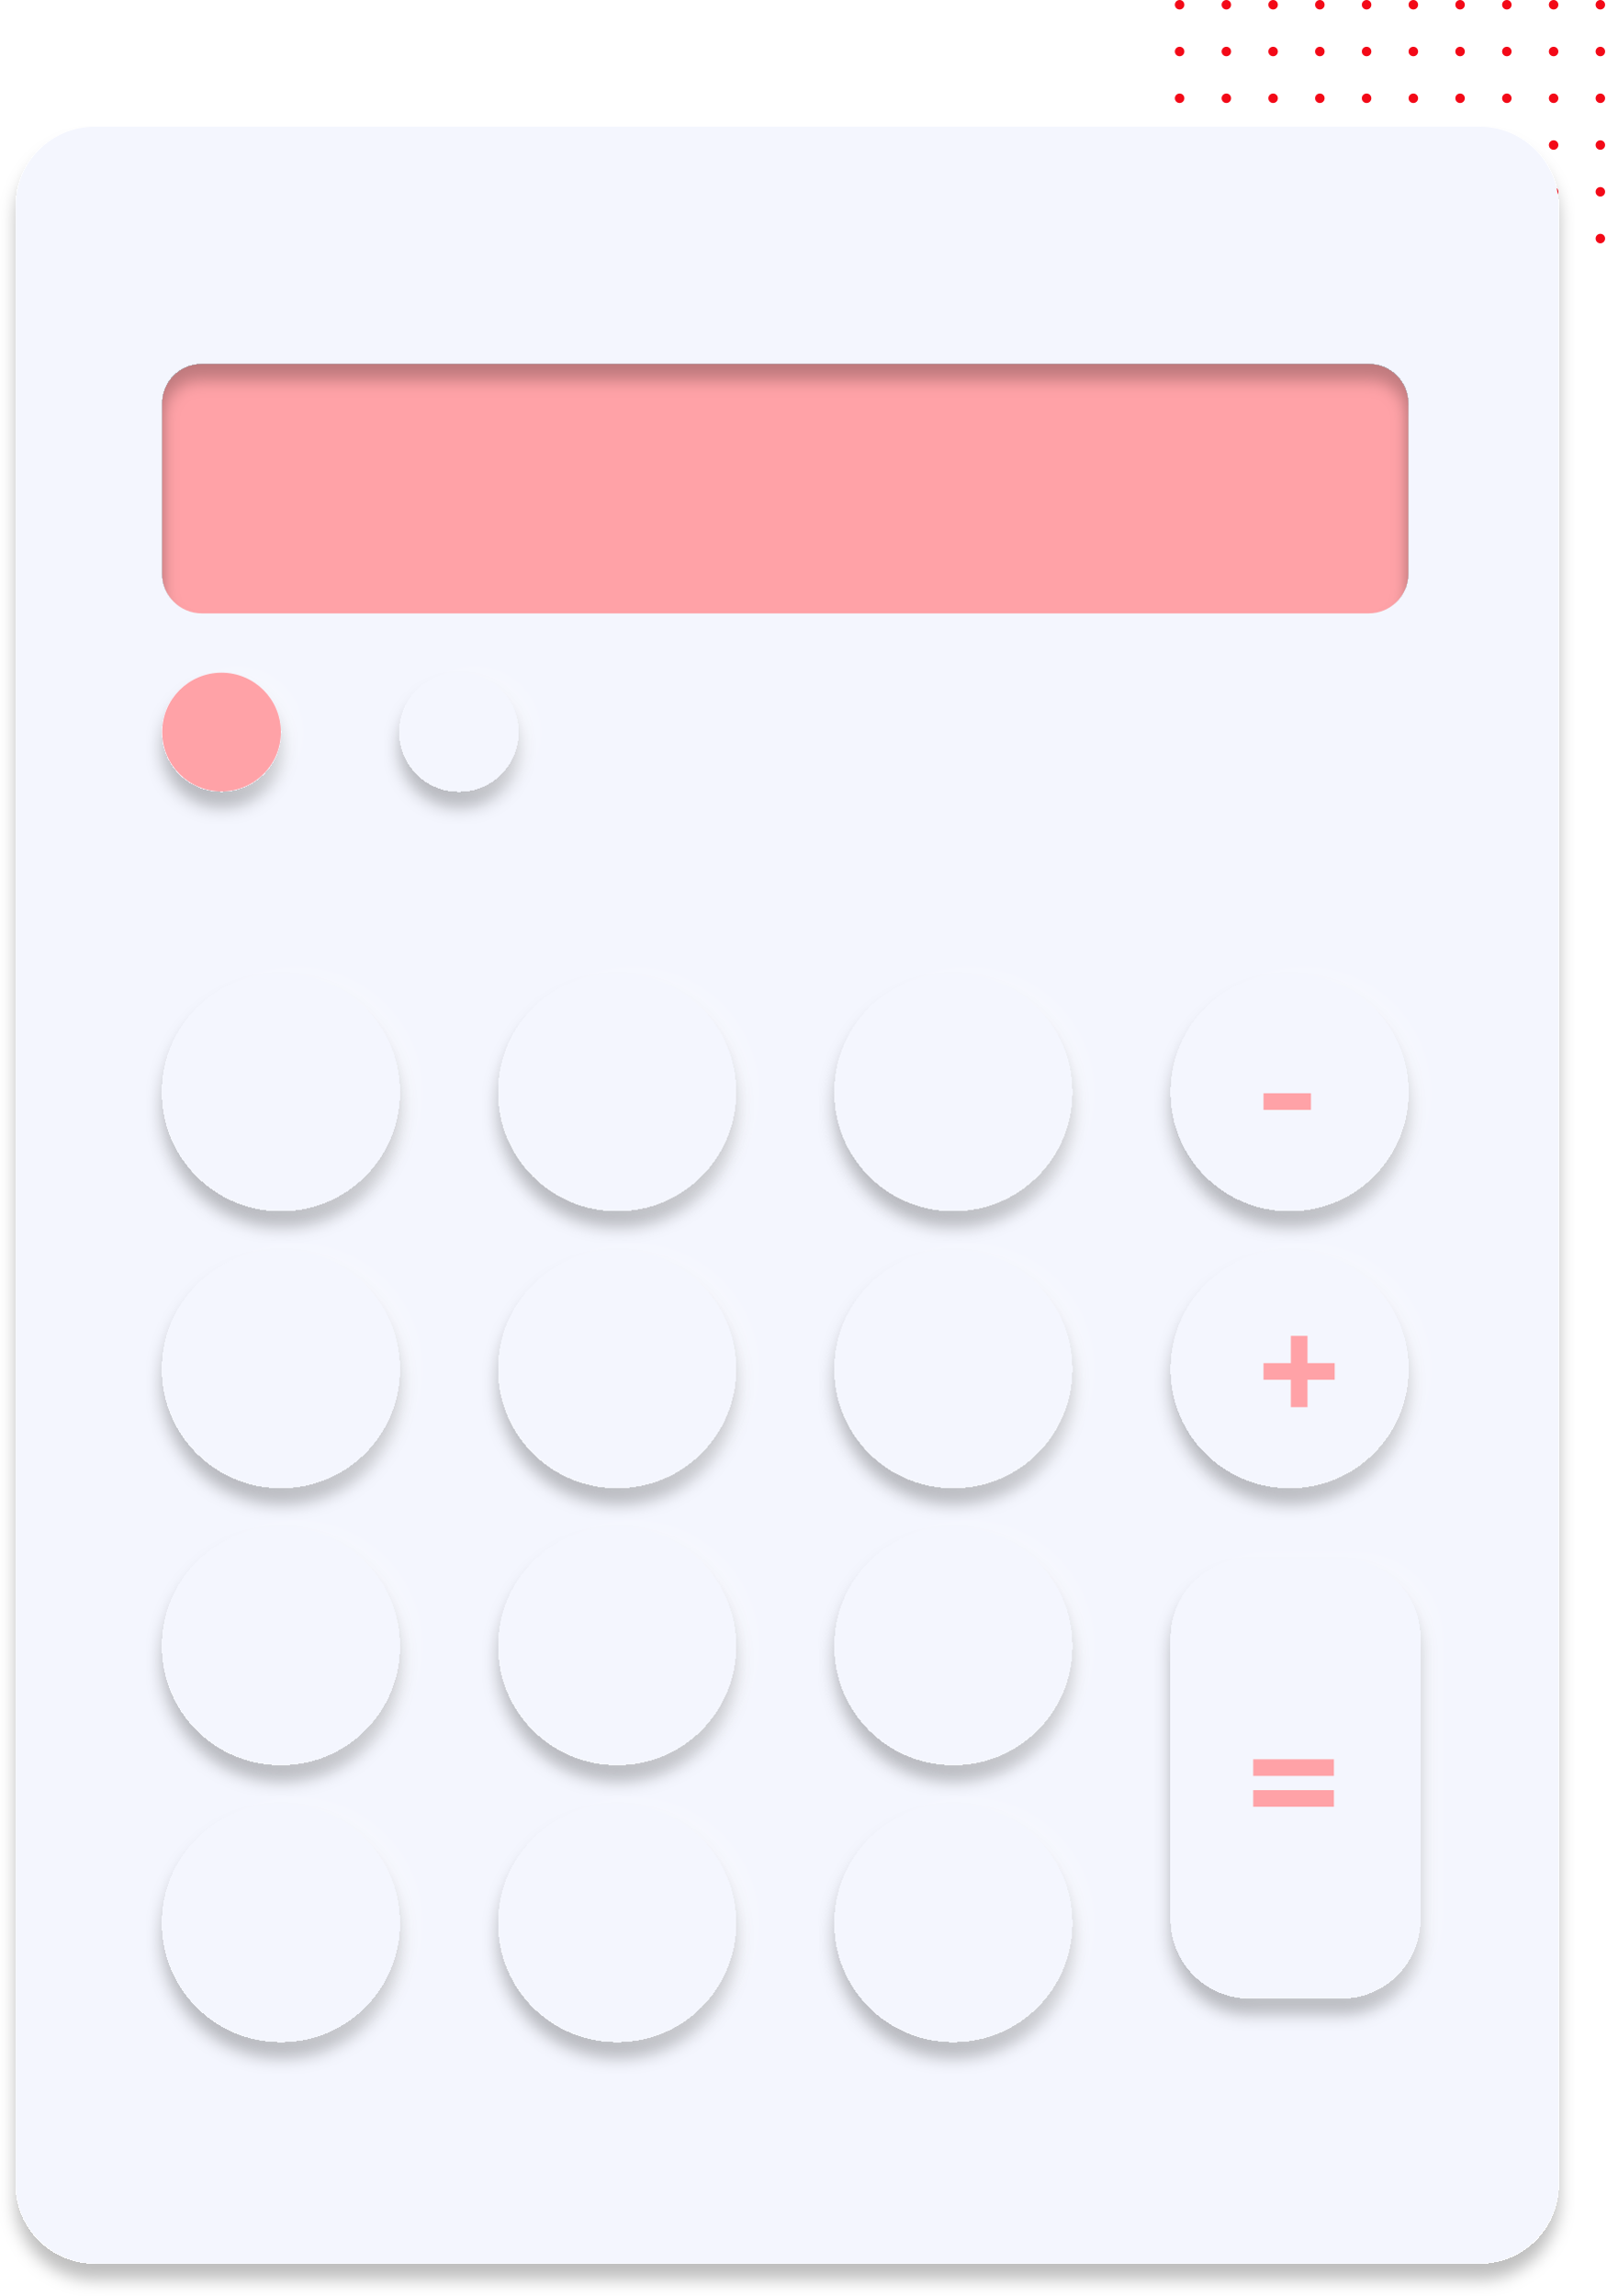
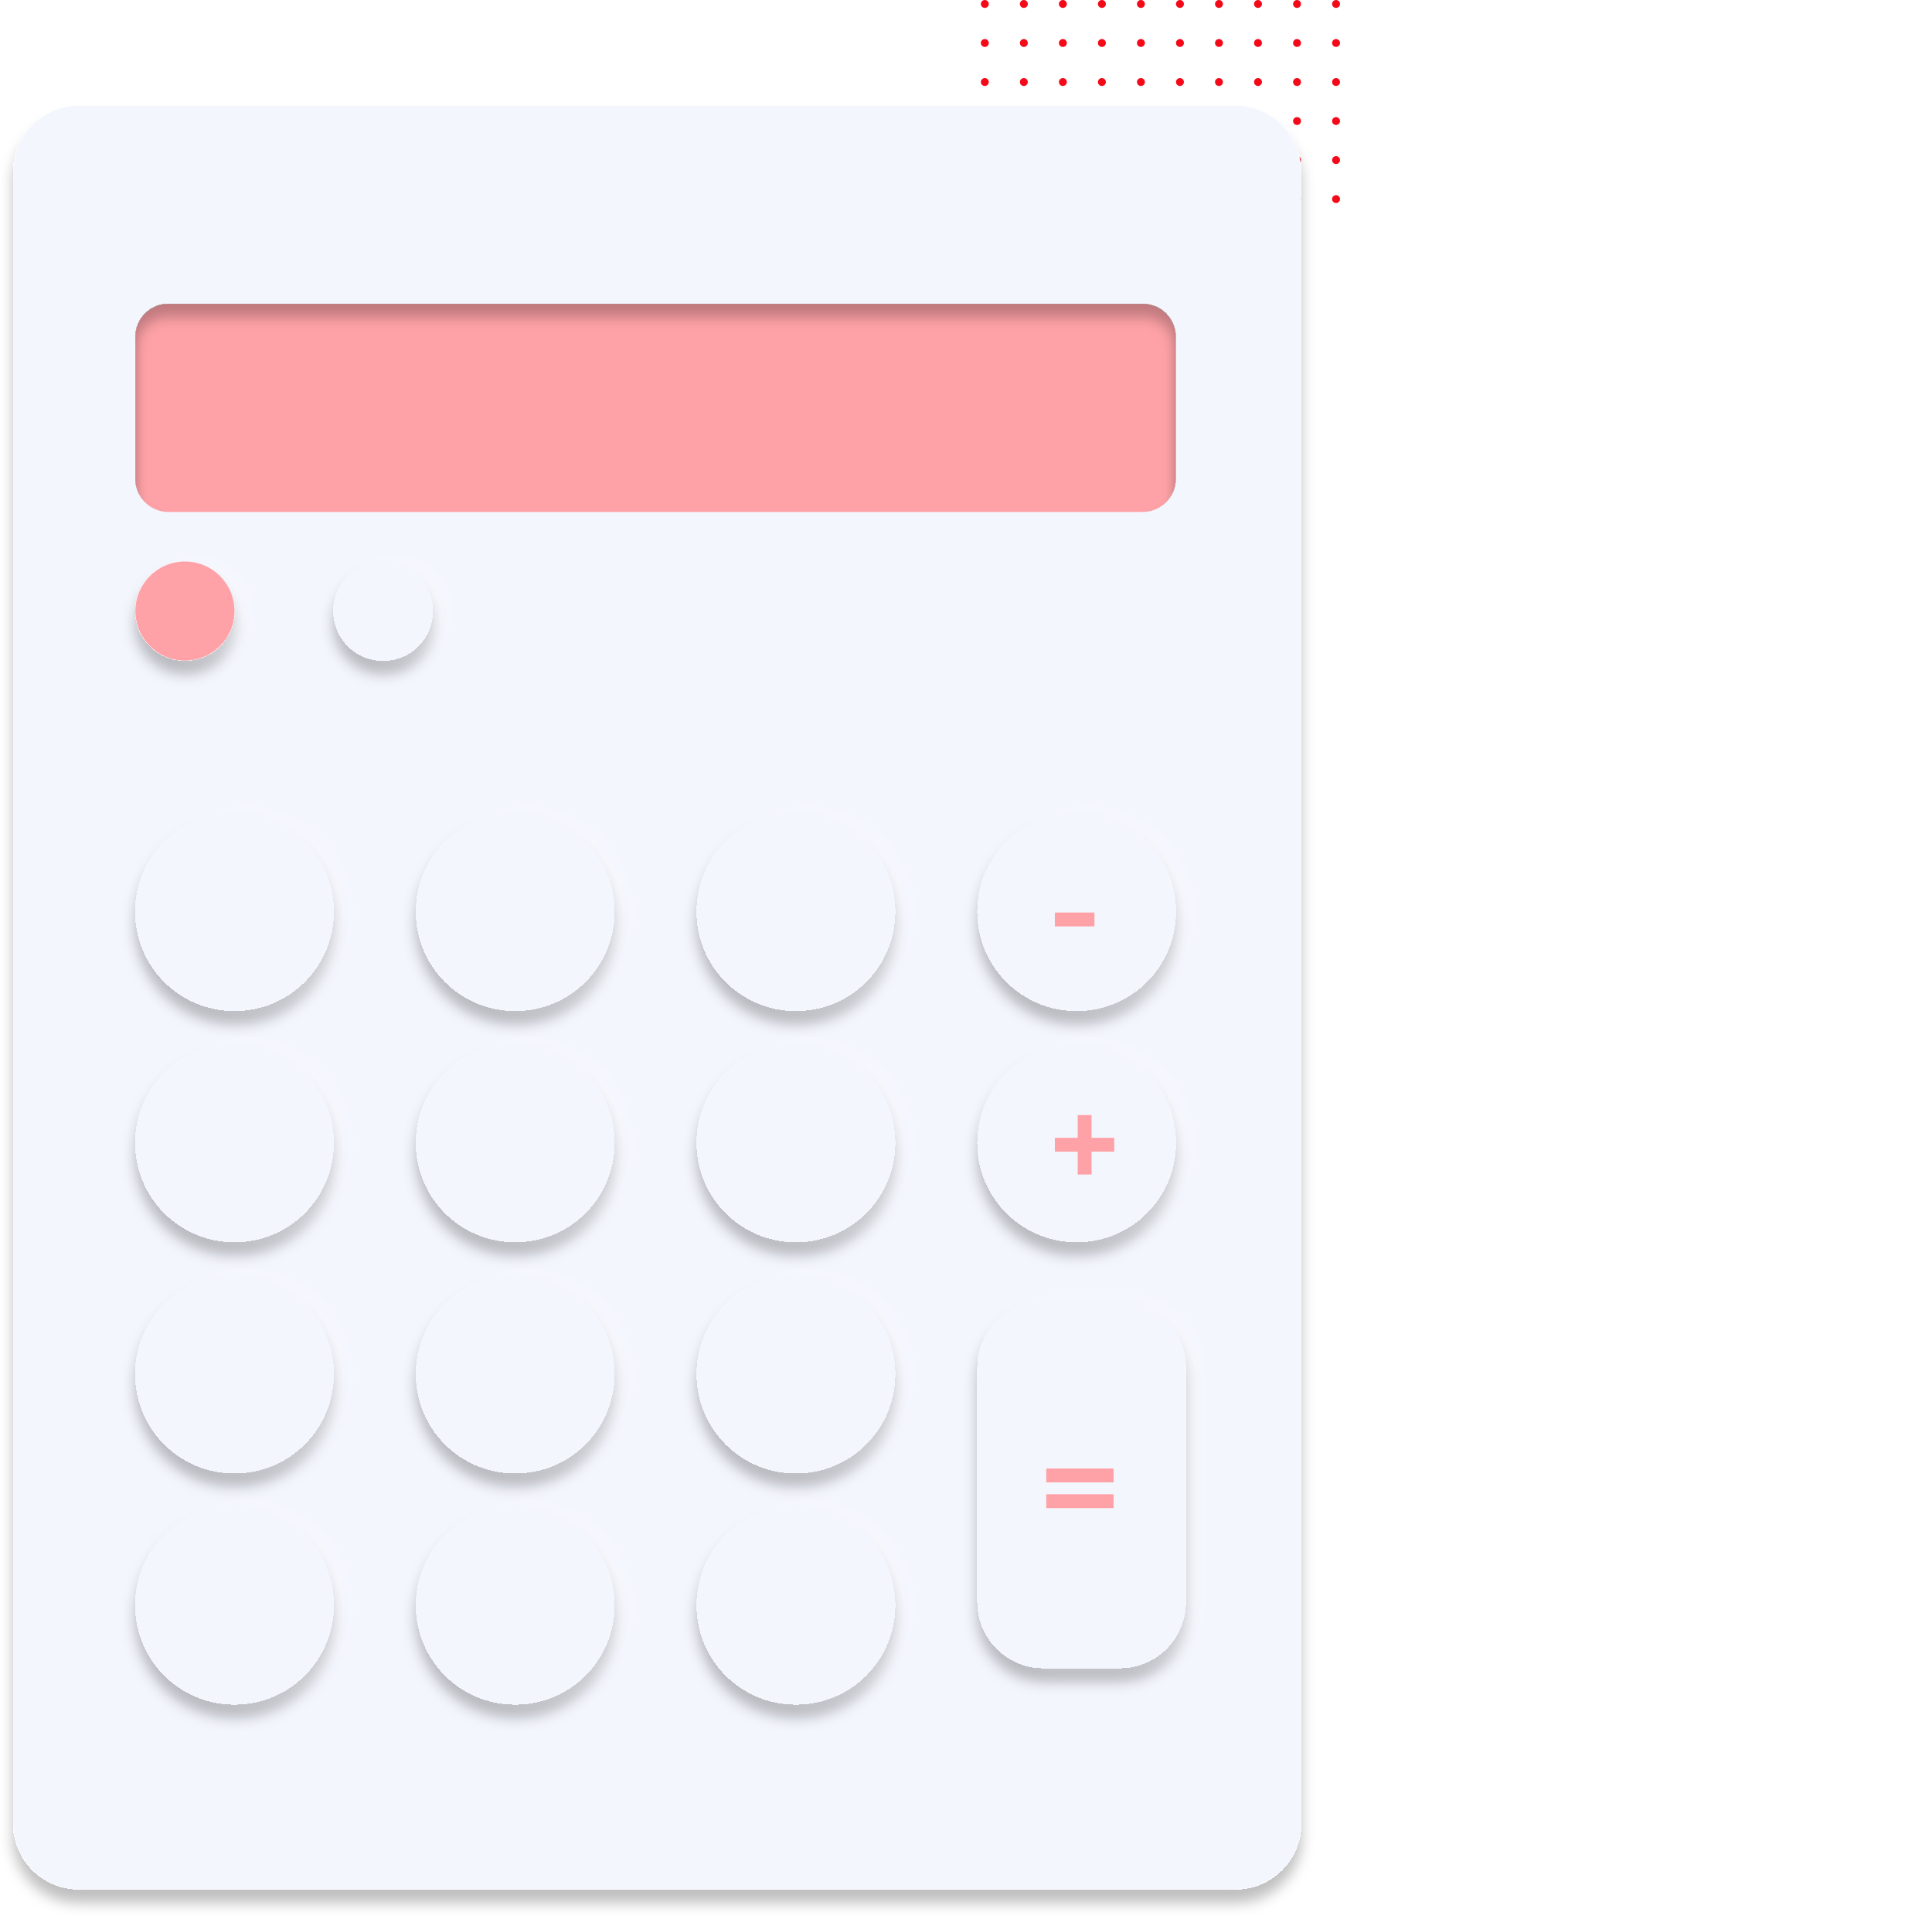
- <svg xmlns="http://www.w3.org/2000/svg" width="406" height="580" viewBox="0 0 406 580" fill="none">
+ <svg xmlns="http://www.w3.org/2000/svg" width="585" height="580" viewBox="0 0 585 580" fill="none">
  <circle cx="298.199" cy="1.199" r="1.199" fill="#F30917" />
  <circle cx="310.016" cy="1.199" r="1.199" fill="#F30917" />
  <circle cx="321.833" cy="1.199" r="1.199" fill="#F30917" />
  <circle cx="333.65" cy="1.199" r="1.199" fill="#F30917" />
  <circle cx="345.466" cy="1.199" r="1.199" fill="#F30917" />
  <circle cx="357.283" cy="1.199" r="1.199" fill="#F30917" />
  <circle cx="369.1" cy="1.199" r="1.199" fill="#F30917" />
  <circle cx="380.917" cy="1.199" r="1.199" fill="#F30917" />
  <circle cx="392.734" cy="1.199" r="1.199" fill="#F30917" />
  <circle cx="404.551" cy="1.199" r="1.199" fill="#F30917" />
  <circle cx="298.199" cy="13.016" r="1.199" fill="#F30917" />
  <circle cx="310.016" cy="13.016" r="1.199" fill="#F30917" />
  <circle cx="321.833" cy="13.016" r="1.199" fill="#F30917" />
  <circle cx="333.65" cy="13.016" r="1.199" fill="#F30917" />
  <circle cx="345.466" cy="13.016" r="1.199" fill="#F30917" />
  <circle cx="357.283" cy="13.016" r="1.199" fill="#F30917" />
  <circle cx="369.1" cy="13.016" r="1.199" fill="#F30917" />
  <circle cx="380.917" cy="13.016" r="1.199" fill="#F30917" />
  <circle cx="392.734" cy="13.016" r="1.199" fill="#F30917" />
  <circle cx="404.551" cy="13.016" r="1.199" fill="#F30917" />
  <circle cx="298.199" cy="24.833" r="1.199" fill="#F30917" />
  <circle cx="310.016" cy="24.833" r="1.199" fill="#F30917" />
  <circle cx="321.833" cy="24.833" r="1.199" fill="#F30917" />
  <circle cx="333.65" cy="24.833" r="1.199" fill="#F30917" />
  <circle cx="345.466" cy="24.833" r="1.199" fill="#F30917" />
  <circle cx="357.283" cy="24.833" r="1.199" fill="#F30917" />
  <circle cx="369.1" cy="24.833" r="1.199" fill="#F30917" />
  <circle cx="380.917" cy="24.833" r="1.199" fill="#F30917" />
  <circle cx="392.734" cy="24.833" r="1.199" fill="#F30917" />
  <circle cx="404.551" cy="24.833" r="1.199" fill="#F30917" />
  <circle cx="298.199" cy="36.65" r="1.199" fill="#F30917" />
  <circle cx="310.016" cy="36.65" r="1.199" fill="#F30917" />
  <circle cx="321.833" cy="36.65" r="1.199" fill="#F30917" />
  <circle cx="333.65" cy="36.65" r="1.199" fill="#F30917" />
  <circle cx="345.466" cy="36.65" r="1.199" fill="#F30917" />
  <circle cx="357.283" cy="36.65" r="1.199" fill="#F30917" />
  <circle cx="369.1" cy="36.65" r="1.199" fill="#F30917" />
  <circle cx="380.917" cy="36.65" r="1.199" fill="#F30917" />
  <circle cx="392.734" cy="36.65" r="1.199" fill="#F30917" />
  <circle cx="404.551" cy="36.65" r="1.199" fill="#F30917" />
  <circle cx="298.199" cy="48.467" r="1.199" fill="#F30917" />
  <circle cx="310.016" cy="48.467" r="1.199" fill="#F30917" />
  <circle cx="321.833" cy="48.467" r="1.199" fill="#F30917" />
  <circle cx="333.65" cy="48.467" r="1.199" fill="#F30917" />
  <circle cx="345.466" cy="48.467" r="1.199" fill="#F30917" />
  <circle cx="357.283" cy="48.467" r="1.199" fill="#F30917" />
  <circle cx="369.1" cy="48.467" r="1.199" fill="#F30917" />
  <circle cx="380.917" cy="48.467" r="1.199" fill="#F30917" />
  <circle cx="392.734" cy="48.467" r="1.199" fill="#F30917" />
  <circle cx="404.551" cy="48.467" r="1.199" fill="#F30917" />
  <circle cx="298.199" cy="60.283" r="1.199" fill="#F30917" />
  <circle cx="310.016" cy="60.283" r="1.199" fill="#F30917" />
  <circle cx="321.833" cy="60.283" r="1.199" fill="#F30917" />
  <circle cx="333.65" cy="60.283" r="1.199" fill="#F30917" />
  <circle cx="345.466" cy="60.283" r="1.199" fill="#F30917" />
  <circle cx="357.283" cy="60.283" r="1.199" fill="#F30917" />
  <circle cx="369.1" cy="60.283" r="1.199" fill="#F30917" />
  <circle cx="380.917" cy="60.283" r="1.199" fill="#F30917" />
  <circle cx="392.734" cy="60.283" r="1.199" fill="#F30917" />
  <circle cx="404.551" cy="60.283" r="1.199" fill="#F30917" />
  <g filter="url(#filter0_d_90_4)">
    <rect x="4" y="32" width="390" height="540" rx="20" fill="#F4F6FE" />
  </g>
  <g filter="url(#filter1_i_90_4)">
    <rect x="41" y="92" width="315" height="63" rx="10" fill="#FFA2A7" />
  </g>
  <g filter="url(#filter2_dd_90_4)">
    <rect x="359" y="394" width="111" height="63" rx="20" transform="rotate(90 359 394)" fill="#F4F6FE" />
  </g>
  <g filter="url(#filter3_dd_90_4)">
    <circle cx="71" cy="276" r="30" fill="#F4F6FE" />
  </g>
  <g filter="url(#filter4_dd_90_4)">
    <circle cx="71" cy="346" r="30" fill="#F4F6FE" />
  </g>
  <g filter="url(#filter5_dd_90_4)">
    <circle cx="71" cy="416" r="30" fill="#F4F6FE" />
  </g>
  <g filter="url(#filter6_dd_90_4)">
    <circle cx="71" cy="486" r="30" fill="#F4F6FE" />
  </g>
  <g filter="url(#filter7_dd_90_4)">
    <circle cx="156" cy="276" r="30" fill="#F4F6FE" />
  </g>
  <g filter="url(#filter8_dd_90_4)">
    <circle cx="156" cy="346" r="30" fill="#F4F6FE" />
  </g>
  <g filter="url(#filter9_dd_90_4)">
    <circle cx="156" cy="416" r="30" fill="#F4F6FE" />
  </g>
  <g filter="url(#filter10_dd_90_4)">
    <circle cx="156" cy="486" r="30" fill="#F4F6FE" />
  </g>
  <g filter="url(#filter11_dd_90_4)">
    <circle cx="241" cy="276" r="30" fill="#F4F6FE" />
  </g>
  <g filter="url(#filter12_dd_90_4)">
    <circle cx="241" cy="346" r="30" fill="#F4F6FE" />
  </g>
  <g filter="url(#filter13_dd_90_4)">
    <circle cx="241" cy="416" r="30" fill="#F4F6FE" />
  </g>
  <g filter="url(#filter14_dd_90_4)">
    <circle cx="241" cy="486" r="30" fill="#F4F6FE" />
  </g>
  <g filter="url(#filter15_dd_90_4)">
    <circle cx="326" cy="276" r="30" fill="#F4F6FE" />
  </g>
  <g filter="url(#filter16_dd_90_4)">
    <circle cx="326" cy="346" r="30" fill="#F4F6FE" />
  </g>
  <g filter="url(#filter17_dd_90_4)">
    <circle cx="56" cy="185" r="15" fill="#FFA2A7" />
  </g>
  <g filter="url(#filter18_dd_90_4)">
    <circle cx="116" cy="185" r="15" fill="#F4F6FE" />
  </g>
  <path d="M319.4 280.48V276.28H331.4V280.48H319.4Z" fill="#FFA2A7" />
  <path d="M326.32 355.6V348.68H319.4V344.48H326.32V337.6H330.52V344.48H337.4V348.68H330.52V355.6H326.32Z" fill="#FFA2A7" />
  <path d="M316.8 448.8V444.6H337.2V448.8H316.8ZM316.8 456.6V452.4H337.2V456.6H316.8Z" fill="#FFA2A7" />
  <defs>
    <filter id="filter0_d_90_4" x="0" y="32" width="398" height="548" filterUnits="userSpaceOnUse" color-interpolation-filters="sRGB">
      <feFlood flood-opacity="0" result="BackgroundImageFix" />
      <feColorMatrix in="SourceAlpha" type="matrix" values="0 0 0 0 0 0 0 0 0 0 0 0 0 0 0 0 0 0 127 0" result="hardAlpha" />
      <feOffset dy="4" />
      <feGaussianBlur stdDeviation="2" />
      <feComposite in2="hardAlpha" operator="out" />
      <feColorMatrix type="matrix" values="0 0 0 0 0 0 0 0 0 0 0 0 0 0 0 0 0 0 0.25 0" />
      <feBlend mode="normal" in2="BackgroundImageFix" result="effect1_dropShadow_90_4" />
      <feBlend mode="normal" in="SourceGraphic" in2="effect1_dropShadow_90_4" result="shape" />
    </filter>
    <filter id="filter1_i_90_4" x="41" y="92" width="315" height="67" filterUnits="userSpaceOnUse" color-interpolation-filters="sRGB">
      <feFlood flood-opacity="0" result="BackgroundImageFix" />
      <feBlend mode="normal" in="SourceGraphic" in2="BackgroundImageFix" result="shape" />
      <feColorMatrix in="SourceAlpha" type="matrix" values="0 0 0 0 0 0 0 0 0 0 0 0 0 0 0 0 0 0 127 0" result="hardAlpha" />
      <feOffset dy="4" />
      <feGaussianBlur stdDeviation="2" />
      <feComposite in2="hardAlpha" operator="arithmetic" k2="-1" k3="1" />
      <feColorMatrix type="matrix" values="0 0 0 0 0 0 0 0 0 0 0 0 0 0 0 0 0 0 0.25 0" />
      <feBlend mode="normal" in2="shape" result="effect1_innerShadow_90_4" />
    </filter>
    <filter id="filter2_dd_90_4" x="292" y="390" width="75" height="123" filterUnits="userSpaceOnUse" color-interpolation-filters="sRGB">
      <feFlood flood-opacity="0" result="BackgroundImageFix" />
      <feColorMatrix in="SourceAlpha" type="matrix" values="0 0 0 0 0 0 0 0 0 0 0 0 0 0 0 0 0 0 127 0" result="hardAlpha" />
      <feOffset dy="4" />
      <feGaussianBlur stdDeviation="2" />
      <feComposite in2="hardAlpha" operator="out" />
      <feColorMatrix type="matrix" values="0 0 0 0 0 0 0 0 0 0 0 0 0 0 0 0 0 0 0.25 0" />
      <feBlend mode="normal" in2="BackgroundImageFix" result="effect1_dropShadow_90_4" />
      <feColorMatrix in="SourceAlpha" type="matrix" values="0 0 0 0 0 0 0 0 0 0 0 0 0 0 0 0 0 0 127 0" result="hardAlpha" />
      <feOffset dx="4" />
      <feGaussianBlur stdDeviation="2" />
      <feComposite in2="hardAlpha" operator="out" />
      <feColorMatrix type="matrix" values="0 0 0 0 1 0 0 0 0 1 0 0 0 0 1 0 0 0 0.25 0" />
      <feBlend mode="normal" in2="effect1_dropShadow_90_4" result="effect2_dropShadow_90_4" />
      <feBlend mode="normal" in="SourceGraphic" in2="effect2_dropShadow_90_4" result="shape" />
    </filter>
    <filter id="filter3_dd_90_4" x="37" y="242" width="72" height="72" filterUnits="userSpaceOnUse" color-interpolation-filters="sRGB">
      <feFlood flood-opacity="0" result="BackgroundImageFix" />
      <feColorMatrix in="SourceAlpha" type="matrix" values="0 0 0 0 0 0 0 0 0 0 0 0 0 0 0 0 0 0 127 0" result="hardAlpha" />
      <feOffset dy="4" />
      <feGaussianBlur stdDeviation="2" />
      <feComposite in2="hardAlpha" operator="out" />
      <feColorMatrix type="matrix" values="0 0 0 0 0 0 0 0 0 0 0 0 0 0 0 0 0 0 0.25 0" />
      <feBlend mode="normal" in2="BackgroundImageFix" result="effect1_dropShadow_90_4" />
      <feColorMatrix in="SourceAlpha" type="matrix" values="0 0 0 0 0 0 0 0 0 0 0 0 0 0 0 0 0 0 127 0" result="hardAlpha" />
      <feOffset dx="4" />
      <feGaussianBlur stdDeviation="2" />
      <feComposite in2="hardAlpha" operator="out" />
      <feColorMatrix type="matrix" values="0 0 0 0 1 0 0 0 0 1 0 0 0 0 1 0 0 0 0.25 0" />
      <feBlend mode="normal" in2="effect1_dropShadow_90_4" result="effect2_dropShadow_90_4" />
      <feBlend mode="normal" in="SourceGraphic" in2="effect2_dropShadow_90_4" result="shape" />
    </filter>
    <filter id="filter4_dd_90_4" x="37" y="312" width="72" height="72" filterUnits="userSpaceOnUse" color-interpolation-filters="sRGB">
      <feFlood flood-opacity="0" result="BackgroundImageFix" />
      <feColorMatrix in="SourceAlpha" type="matrix" values="0 0 0 0 0 0 0 0 0 0 0 0 0 0 0 0 0 0 127 0" result="hardAlpha" />
      <feOffset dy="4" />
      <feGaussianBlur stdDeviation="2" />
      <feComposite in2="hardAlpha" operator="out" />
      <feColorMatrix type="matrix" values="0 0 0 0 0 0 0 0 0 0 0 0 0 0 0 0 0 0 0.25 0" />
      <feBlend mode="normal" in2="BackgroundImageFix" result="effect1_dropShadow_90_4" />
      <feColorMatrix in="SourceAlpha" type="matrix" values="0 0 0 0 0 0 0 0 0 0 0 0 0 0 0 0 0 0 127 0" result="hardAlpha" />
      <feOffset dx="4" />
      <feGaussianBlur stdDeviation="2" />
      <feComposite in2="hardAlpha" operator="out" />
      <feColorMatrix type="matrix" values="0 0 0 0 1 0 0 0 0 1 0 0 0 0 1 0 0 0 0.25 0" />
      <feBlend mode="normal" in2="effect1_dropShadow_90_4" result="effect2_dropShadow_90_4" />
      <feBlend mode="normal" in="SourceGraphic" in2="effect2_dropShadow_90_4" result="shape" />
    </filter>
    <filter id="filter5_dd_90_4" x="37" y="382" width="72" height="72" filterUnits="userSpaceOnUse" color-interpolation-filters="sRGB">
      <feFlood flood-opacity="0" result="BackgroundImageFix" />
      <feColorMatrix in="SourceAlpha" type="matrix" values="0 0 0 0 0 0 0 0 0 0 0 0 0 0 0 0 0 0 127 0" result="hardAlpha" />
      <feOffset dy="4" />
      <feGaussianBlur stdDeviation="2" />
      <feComposite in2="hardAlpha" operator="out" />
      <feColorMatrix type="matrix" values="0 0 0 0 0 0 0 0 0 0 0 0 0 0 0 0 0 0 0.25 0" />
      <feBlend mode="normal" in2="BackgroundImageFix" result="effect1_dropShadow_90_4" />
      <feColorMatrix in="SourceAlpha" type="matrix" values="0 0 0 0 0 0 0 0 0 0 0 0 0 0 0 0 0 0 127 0" result="hardAlpha" />
      <feOffset dx="4" />
      <feGaussianBlur stdDeviation="2" />
      <feComposite in2="hardAlpha" operator="out" />
      <feColorMatrix type="matrix" values="0 0 0 0 1 0 0 0 0 1 0 0 0 0 1 0 0 0 0.25 0" />
      <feBlend mode="normal" in2="effect1_dropShadow_90_4" result="effect2_dropShadow_90_4" />
      <feBlend mode="normal" in="SourceGraphic" in2="effect2_dropShadow_90_4" result="shape" />
    </filter>
    <filter id="filter6_dd_90_4" x="37" y="452" width="72" height="72" filterUnits="userSpaceOnUse" color-interpolation-filters="sRGB">
      <feFlood flood-opacity="0" result="BackgroundImageFix" />
      <feColorMatrix in="SourceAlpha" type="matrix" values="0 0 0 0 0 0 0 0 0 0 0 0 0 0 0 0 0 0 127 0" result="hardAlpha" />
      <feOffset dy="4" />
      <feGaussianBlur stdDeviation="2" />
      <feComposite in2="hardAlpha" operator="out" />
      <feColorMatrix type="matrix" values="0 0 0 0 0 0 0 0 0 0 0 0 0 0 0 0 0 0 0.25 0" />
      <feBlend mode="normal" in2="BackgroundImageFix" result="effect1_dropShadow_90_4" />
      <feColorMatrix in="SourceAlpha" type="matrix" values="0 0 0 0 0 0 0 0 0 0 0 0 0 0 0 0 0 0 127 0" result="hardAlpha" />
      <feOffset dx="4" />
      <feGaussianBlur stdDeviation="2" />
      <feComposite in2="hardAlpha" operator="out" />
      <feColorMatrix type="matrix" values="0 0 0 0 1 0 0 0 0 1 0 0 0 0 1 0 0 0 0.25 0" />
      <feBlend mode="normal" in2="effect1_dropShadow_90_4" result="effect2_dropShadow_90_4" />
      <feBlend mode="normal" in="SourceGraphic" in2="effect2_dropShadow_90_4" result="shape" />
    </filter>
    <filter id="filter7_dd_90_4" x="122" y="242" width="72" height="72" filterUnits="userSpaceOnUse" color-interpolation-filters="sRGB">
      <feFlood flood-opacity="0" result="BackgroundImageFix" />
      <feColorMatrix in="SourceAlpha" type="matrix" values="0 0 0 0 0 0 0 0 0 0 0 0 0 0 0 0 0 0 127 0" result="hardAlpha" />
      <feOffset dy="4" />
      <feGaussianBlur stdDeviation="2" />
      <feComposite in2="hardAlpha" operator="out" />
      <feColorMatrix type="matrix" values="0 0 0 0 0 0 0 0 0 0 0 0 0 0 0 0 0 0 0.25 0" />
      <feBlend mode="normal" in2="BackgroundImageFix" result="effect1_dropShadow_90_4" />
      <feColorMatrix in="SourceAlpha" type="matrix" values="0 0 0 0 0 0 0 0 0 0 0 0 0 0 0 0 0 0 127 0" result="hardAlpha" />
      <feOffset dx="4" />
      <feGaussianBlur stdDeviation="2" />
      <feComposite in2="hardAlpha" operator="out" />
      <feColorMatrix type="matrix" values="0 0 0 0 1 0 0 0 0 1 0 0 0 0 1 0 0 0 0.25 0" />
      <feBlend mode="normal" in2="effect1_dropShadow_90_4" result="effect2_dropShadow_90_4" />
      <feBlend mode="normal" in="SourceGraphic" in2="effect2_dropShadow_90_4" result="shape" />
    </filter>
    <filter id="filter8_dd_90_4" x="122" y="312" width="72" height="72" filterUnits="userSpaceOnUse" color-interpolation-filters="sRGB">
      <feFlood flood-opacity="0" result="BackgroundImageFix" />
      <feColorMatrix in="SourceAlpha" type="matrix" values="0 0 0 0 0 0 0 0 0 0 0 0 0 0 0 0 0 0 127 0" result="hardAlpha" />
      <feOffset dy="4" />
      <feGaussianBlur stdDeviation="2" />
      <feComposite in2="hardAlpha" operator="out" />
      <feColorMatrix type="matrix" values="0 0 0 0 0 0 0 0 0 0 0 0 0 0 0 0 0 0 0.25 0" />
      <feBlend mode="normal" in2="BackgroundImageFix" result="effect1_dropShadow_90_4" />
      <feColorMatrix in="SourceAlpha" type="matrix" values="0 0 0 0 0 0 0 0 0 0 0 0 0 0 0 0 0 0 127 0" result="hardAlpha" />
      <feOffset dx="4" />
      <feGaussianBlur stdDeviation="2" />
      <feComposite in2="hardAlpha" operator="out" />
      <feColorMatrix type="matrix" values="0 0 0 0 1 0 0 0 0 1 0 0 0 0 1 0 0 0 0.25 0" />
      <feBlend mode="normal" in2="effect1_dropShadow_90_4" result="effect2_dropShadow_90_4" />
      <feBlend mode="normal" in="SourceGraphic" in2="effect2_dropShadow_90_4" result="shape" />
    </filter>
    <filter id="filter9_dd_90_4" x="122" y="382" width="72" height="72" filterUnits="userSpaceOnUse" color-interpolation-filters="sRGB">
      <feFlood flood-opacity="0" result="BackgroundImageFix" />
      <feColorMatrix in="SourceAlpha" type="matrix" values="0 0 0 0 0 0 0 0 0 0 0 0 0 0 0 0 0 0 127 0" result="hardAlpha" />
      <feOffset dy="4" />
      <feGaussianBlur stdDeviation="2" />
      <feComposite in2="hardAlpha" operator="out" />
      <feColorMatrix type="matrix" values="0 0 0 0 0 0 0 0 0 0 0 0 0 0 0 0 0 0 0.25 0" />
      <feBlend mode="normal" in2="BackgroundImageFix" result="effect1_dropShadow_90_4" />
      <feColorMatrix in="SourceAlpha" type="matrix" values="0 0 0 0 0 0 0 0 0 0 0 0 0 0 0 0 0 0 127 0" result="hardAlpha" />
      <feOffset dx="4" />
      <feGaussianBlur stdDeviation="2" />
      <feComposite in2="hardAlpha" operator="out" />
      <feColorMatrix type="matrix" values="0 0 0 0 1 0 0 0 0 1 0 0 0 0 1 0 0 0 0.25 0" />
      <feBlend mode="normal" in2="effect1_dropShadow_90_4" result="effect2_dropShadow_90_4" />
      <feBlend mode="normal" in="SourceGraphic" in2="effect2_dropShadow_90_4" result="shape" />
    </filter>
    <filter id="filter10_dd_90_4" x="122" y="452" width="72" height="72" filterUnits="userSpaceOnUse" color-interpolation-filters="sRGB">
      <feFlood flood-opacity="0" result="BackgroundImageFix" />
      <feColorMatrix in="SourceAlpha" type="matrix" values="0 0 0 0 0 0 0 0 0 0 0 0 0 0 0 0 0 0 127 0" result="hardAlpha" />
      <feOffset dy="4" />
      <feGaussianBlur stdDeviation="2" />
      <feComposite in2="hardAlpha" operator="out" />
      <feColorMatrix type="matrix" values="0 0 0 0 0 0 0 0 0 0 0 0 0 0 0 0 0 0 0.25 0" />
      <feBlend mode="normal" in2="BackgroundImageFix" result="effect1_dropShadow_90_4" />
      <feColorMatrix in="SourceAlpha" type="matrix" values="0 0 0 0 0 0 0 0 0 0 0 0 0 0 0 0 0 0 127 0" result="hardAlpha" />
      <feOffset dx="4" />
      <feGaussianBlur stdDeviation="2" />
      <feComposite in2="hardAlpha" operator="out" />
      <feColorMatrix type="matrix" values="0 0 0 0 1 0 0 0 0 1 0 0 0 0 1 0 0 0 0.25 0" />
      <feBlend mode="normal" in2="effect1_dropShadow_90_4" result="effect2_dropShadow_90_4" />
      <feBlend mode="normal" in="SourceGraphic" in2="effect2_dropShadow_90_4" result="shape" />
    </filter>
    <filter id="filter11_dd_90_4" x="207" y="242" width="72" height="72" filterUnits="userSpaceOnUse" color-interpolation-filters="sRGB">
      <feFlood flood-opacity="0" result="BackgroundImageFix" />
      <feColorMatrix in="SourceAlpha" type="matrix" values="0 0 0 0 0 0 0 0 0 0 0 0 0 0 0 0 0 0 127 0" result="hardAlpha" />
      <feOffset dy="4" />
      <feGaussianBlur stdDeviation="2" />
      <feComposite in2="hardAlpha" operator="out" />
      <feColorMatrix type="matrix" values="0 0 0 0 0 0 0 0 0 0 0 0 0 0 0 0 0 0 0.25 0" />
      <feBlend mode="normal" in2="BackgroundImageFix" result="effect1_dropShadow_90_4" />
      <feColorMatrix in="SourceAlpha" type="matrix" values="0 0 0 0 0 0 0 0 0 0 0 0 0 0 0 0 0 0 127 0" result="hardAlpha" />
      <feOffset dx="4" />
      <feGaussianBlur stdDeviation="2" />
      <feComposite in2="hardAlpha" operator="out" />
      <feColorMatrix type="matrix" values="0 0 0 0 1 0 0 0 0 1 0 0 0 0 1 0 0 0 0.25 0" />
      <feBlend mode="normal" in2="effect1_dropShadow_90_4" result="effect2_dropShadow_90_4" />
      <feBlend mode="normal" in="SourceGraphic" in2="effect2_dropShadow_90_4" result="shape" />
    </filter>
    <filter id="filter12_dd_90_4" x="207" y="312" width="72" height="72" filterUnits="userSpaceOnUse" color-interpolation-filters="sRGB">
      <feFlood flood-opacity="0" result="BackgroundImageFix" />
      <feColorMatrix in="SourceAlpha" type="matrix" values="0 0 0 0 0 0 0 0 0 0 0 0 0 0 0 0 0 0 127 0" result="hardAlpha" />
      <feOffset dy="4" />
      <feGaussianBlur stdDeviation="2" />
      <feComposite in2="hardAlpha" operator="out" />
      <feColorMatrix type="matrix" values="0 0 0 0 0 0 0 0 0 0 0 0 0 0 0 0 0 0 0.25 0" />
      <feBlend mode="normal" in2="BackgroundImageFix" result="effect1_dropShadow_90_4" />
      <feColorMatrix in="SourceAlpha" type="matrix" values="0 0 0 0 0 0 0 0 0 0 0 0 0 0 0 0 0 0 127 0" result="hardAlpha" />
      <feOffset dx="4" />
      <feGaussianBlur stdDeviation="2" />
      <feComposite in2="hardAlpha" operator="out" />
      <feColorMatrix type="matrix" values="0 0 0 0 1 0 0 0 0 1 0 0 0 0 1 0 0 0 0.25 0" />
      <feBlend mode="normal" in2="effect1_dropShadow_90_4" result="effect2_dropShadow_90_4" />
      <feBlend mode="normal" in="SourceGraphic" in2="effect2_dropShadow_90_4" result="shape" />
    </filter>
    <filter id="filter13_dd_90_4" x="207" y="382" width="72" height="72" filterUnits="userSpaceOnUse" color-interpolation-filters="sRGB">
      <feFlood flood-opacity="0" result="BackgroundImageFix" />
      <feColorMatrix in="SourceAlpha" type="matrix" values="0 0 0 0 0 0 0 0 0 0 0 0 0 0 0 0 0 0 127 0" result="hardAlpha" />
      <feOffset dy="4" />
      <feGaussianBlur stdDeviation="2" />
      <feComposite in2="hardAlpha" operator="out" />
      <feColorMatrix type="matrix" values="0 0 0 0 0 0 0 0 0 0 0 0 0 0 0 0 0 0 0.25 0" />
      <feBlend mode="normal" in2="BackgroundImageFix" result="effect1_dropShadow_90_4" />
      <feColorMatrix in="SourceAlpha" type="matrix" values="0 0 0 0 0 0 0 0 0 0 0 0 0 0 0 0 0 0 127 0" result="hardAlpha" />
      <feOffset dx="4" />
      <feGaussianBlur stdDeviation="2" />
      <feComposite in2="hardAlpha" operator="out" />
      <feColorMatrix type="matrix" values="0 0 0 0 1 0 0 0 0 1 0 0 0 0 1 0 0 0 0.25 0" />
      <feBlend mode="normal" in2="effect1_dropShadow_90_4" result="effect2_dropShadow_90_4" />
      <feBlend mode="normal" in="SourceGraphic" in2="effect2_dropShadow_90_4" result="shape" />
    </filter>
    <filter id="filter14_dd_90_4" x="207" y="452" width="72" height="72" filterUnits="userSpaceOnUse" color-interpolation-filters="sRGB">
      <feFlood flood-opacity="0" result="BackgroundImageFix" />
      <feColorMatrix in="SourceAlpha" type="matrix" values="0 0 0 0 0 0 0 0 0 0 0 0 0 0 0 0 0 0 127 0" result="hardAlpha" />
      <feOffset dy="4" />
      <feGaussianBlur stdDeviation="2" />
      <feComposite in2="hardAlpha" operator="out" />
      <feColorMatrix type="matrix" values="0 0 0 0 0 0 0 0 0 0 0 0 0 0 0 0 0 0 0.25 0" />
      <feBlend mode="normal" in2="BackgroundImageFix" result="effect1_dropShadow_90_4" />
      <feColorMatrix in="SourceAlpha" type="matrix" values="0 0 0 0 0 0 0 0 0 0 0 0 0 0 0 0 0 0 127 0" result="hardAlpha" />
      <feOffset dx="4" />
      <feGaussianBlur stdDeviation="2" />
      <feComposite in2="hardAlpha" operator="out" />
      <feColorMatrix type="matrix" values="0 0 0 0 1 0 0 0 0 1 0 0 0 0 1 0 0 0 0.25 0" />
      <feBlend mode="normal" in2="effect1_dropShadow_90_4" result="effect2_dropShadow_90_4" />
      <feBlend mode="normal" in="SourceGraphic" in2="effect2_dropShadow_90_4" result="shape" />
    </filter>
    <filter id="filter15_dd_90_4" x="292" y="242" width="72" height="72" filterUnits="userSpaceOnUse" color-interpolation-filters="sRGB">
      <feFlood flood-opacity="0" result="BackgroundImageFix" />
      <feColorMatrix in="SourceAlpha" type="matrix" values="0 0 0 0 0 0 0 0 0 0 0 0 0 0 0 0 0 0 127 0" result="hardAlpha" />
      <feOffset dy="4" />
      <feGaussianBlur stdDeviation="2" />
      <feComposite in2="hardAlpha" operator="out" />
      <feColorMatrix type="matrix" values="0 0 0 0 0 0 0 0 0 0 0 0 0 0 0 0 0 0 0.25 0" />
      <feBlend mode="normal" in2="BackgroundImageFix" result="effect1_dropShadow_90_4" />
      <feColorMatrix in="SourceAlpha" type="matrix" values="0 0 0 0 0 0 0 0 0 0 0 0 0 0 0 0 0 0 127 0" result="hardAlpha" />
      <feOffset dx="4" />
      <feGaussianBlur stdDeviation="2" />
      <feComposite in2="hardAlpha" operator="out" />
      <feColorMatrix type="matrix" values="0 0 0 0 1 0 0 0 0 1 0 0 0 0 1 0 0 0 0.25 0" />
      <feBlend mode="normal" in2="effect1_dropShadow_90_4" result="effect2_dropShadow_90_4" />
      <feBlend mode="normal" in="SourceGraphic" in2="effect2_dropShadow_90_4" result="shape" />
    </filter>
    <filter id="filter16_dd_90_4" x="292" y="312" width="72" height="72" filterUnits="userSpaceOnUse" color-interpolation-filters="sRGB">
      <feFlood flood-opacity="0" result="BackgroundImageFix" />
      <feColorMatrix in="SourceAlpha" type="matrix" values="0 0 0 0 0 0 0 0 0 0 0 0 0 0 0 0 0 0 127 0" result="hardAlpha" />
      <feOffset dy="4" />
      <feGaussianBlur stdDeviation="2" />
      <feComposite in2="hardAlpha" operator="out" />
      <feColorMatrix type="matrix" values="0 0 0 0 0 0 0 0 0 0 0 0 0 0 0 0 0 0 0.25 0" />
      <feBlend mode="normal" in2="BackgroundImageFix" result="effect1_dropShadow_90_4" />
      <feColorMatrix in="SourceAlpha" type="matrix" values="0 0 0 0 0 0 0 0 0 0 0 0 0 0 0 0 0 0 127 0" result="hardAlpha" />
      <feOffset dx="4" />
      <feGaussianBlur stdDeviation="2" />
      <feComposite in2="hardAlpha" operator="out" />
      <feColorMatrix type="matrix" values="0 0 0 0 1 0 0 0 0 1 0 0 0 0 1 0 0 0 0.25 0" />
      <feBlend mode="normal" in2="effect1_dropShadow_90_4" result="effect2_dropShadow_90_4" />
      <feBlend mode="normal" in="SourceGraphic" in2="effect2_dropShadow_90_4" result="shape" />
    </filter>
    <filter id="filter17_dd_90_4" x="37" y="166" width="42" height="42" filterUnits="userSpaceOnUse" color-interpolation-filters="sRGB">
      <feFlood flood-opacity="0" result="BackgroundImageFix" />
      <feColorMatrix in="SourceAlpha" type="matrix" values="0 0 0 0 0 0 0 0 0 0 0 0 0 0 0 0 0 0 127 0" result="hardAlpha" />
      <feOffset dy="4" />
      <feGaussianBlur stdDeviation="2" />
      <feComposite in2="hardAlpha" operator="out" />
      <feColorMatrix type="matrix" values="0 0 0 0 0 0 0 0 0 0 0 0 0 0 0 0 0 0 0.25 0" />
      <feBlend mode="normal" in2="BackgroundImageFix" result="effect1_dropShadow_90_4" />
      <feColorMatrix in="SourceAlpha" type="matrix" values="0 0 0 0 0 0 0 0 0 0 0 0 0 0 0 0 0 0 127 0" result="hardAlpha" />
      <feOffset dx="4" />
      <feGaussianBlur stdDeviation="2" />
      <feComposite in2="hardAlpha" operator="out" />
      <feColorMatrix type="matrix" values="0 0 0 0 1 0 0 0 0 1 0 0 0 0 1 0 0 0 0.25 0" />
      <feBlend mode="normal" in2="effect1_dropShadow_90_4" result="effect2_dropShadow_90_4" />
      <feBlend mode="normal" in="SourceGraphic" in2="effect2_dropShadow_90_4" result="shape" />
    </filter>
    <filter id="filter18_dd_90_4" x="97" y="166" width="42" height="42" filterUnits="userSpaceOnUse" color-interpolation-filters="sRGB">
      <feFlood flood-opacity="0" result="BackgroundImageFix" />
      <feColorMatrix in="SourceAlpha" type="matrix" values="0 0 0 0 0 0 0 0 0 0 0 0 0 0 0 0 0 0 127 0" result="hardAlpha" />
      <feOffset dy="4" />
      <feGaussianBlur stdDeviation="2" />
      <feComposite in2="hardAlpha" operator="out" />
      <feColorMatrix type="matrix" values="0 0 0 0 0 0 0 0 0 0 0 0 0 0 0 0 0 0 0.25 0" />
      <feBlend mode="normal" in2="BackgroundImageFix" result="effect1_dropShadow_90_4" />
      <feColorMatrix in="SourceAlpha" type="matrix" values="0 0 0 0 0 0 0 0 0 0 0 0 0 0 0 0 0 0 127 0" result="hardAlpha" />
      <feOffset dx="4" />
      <feGaussianBlur stdDeviation="2" />
      <feComposite in2="hardAlpha" operator="out" />
      <feColorMatrix type="matrix" values="0 0 0 0 1 0 0 0 0 1 0 0 0 0 1 0 0 0 0.25 0" />
      <feBlend mode="normal" in2="effect1_dropShadow_90_4" result="effect2_dropShadow_90_4" />
      <feBlend mode="normal" in="SourceGraphic" in2="effect2_dropShadow_90_4" result="shape" />
    </filter>
  </defs>
</svg>
